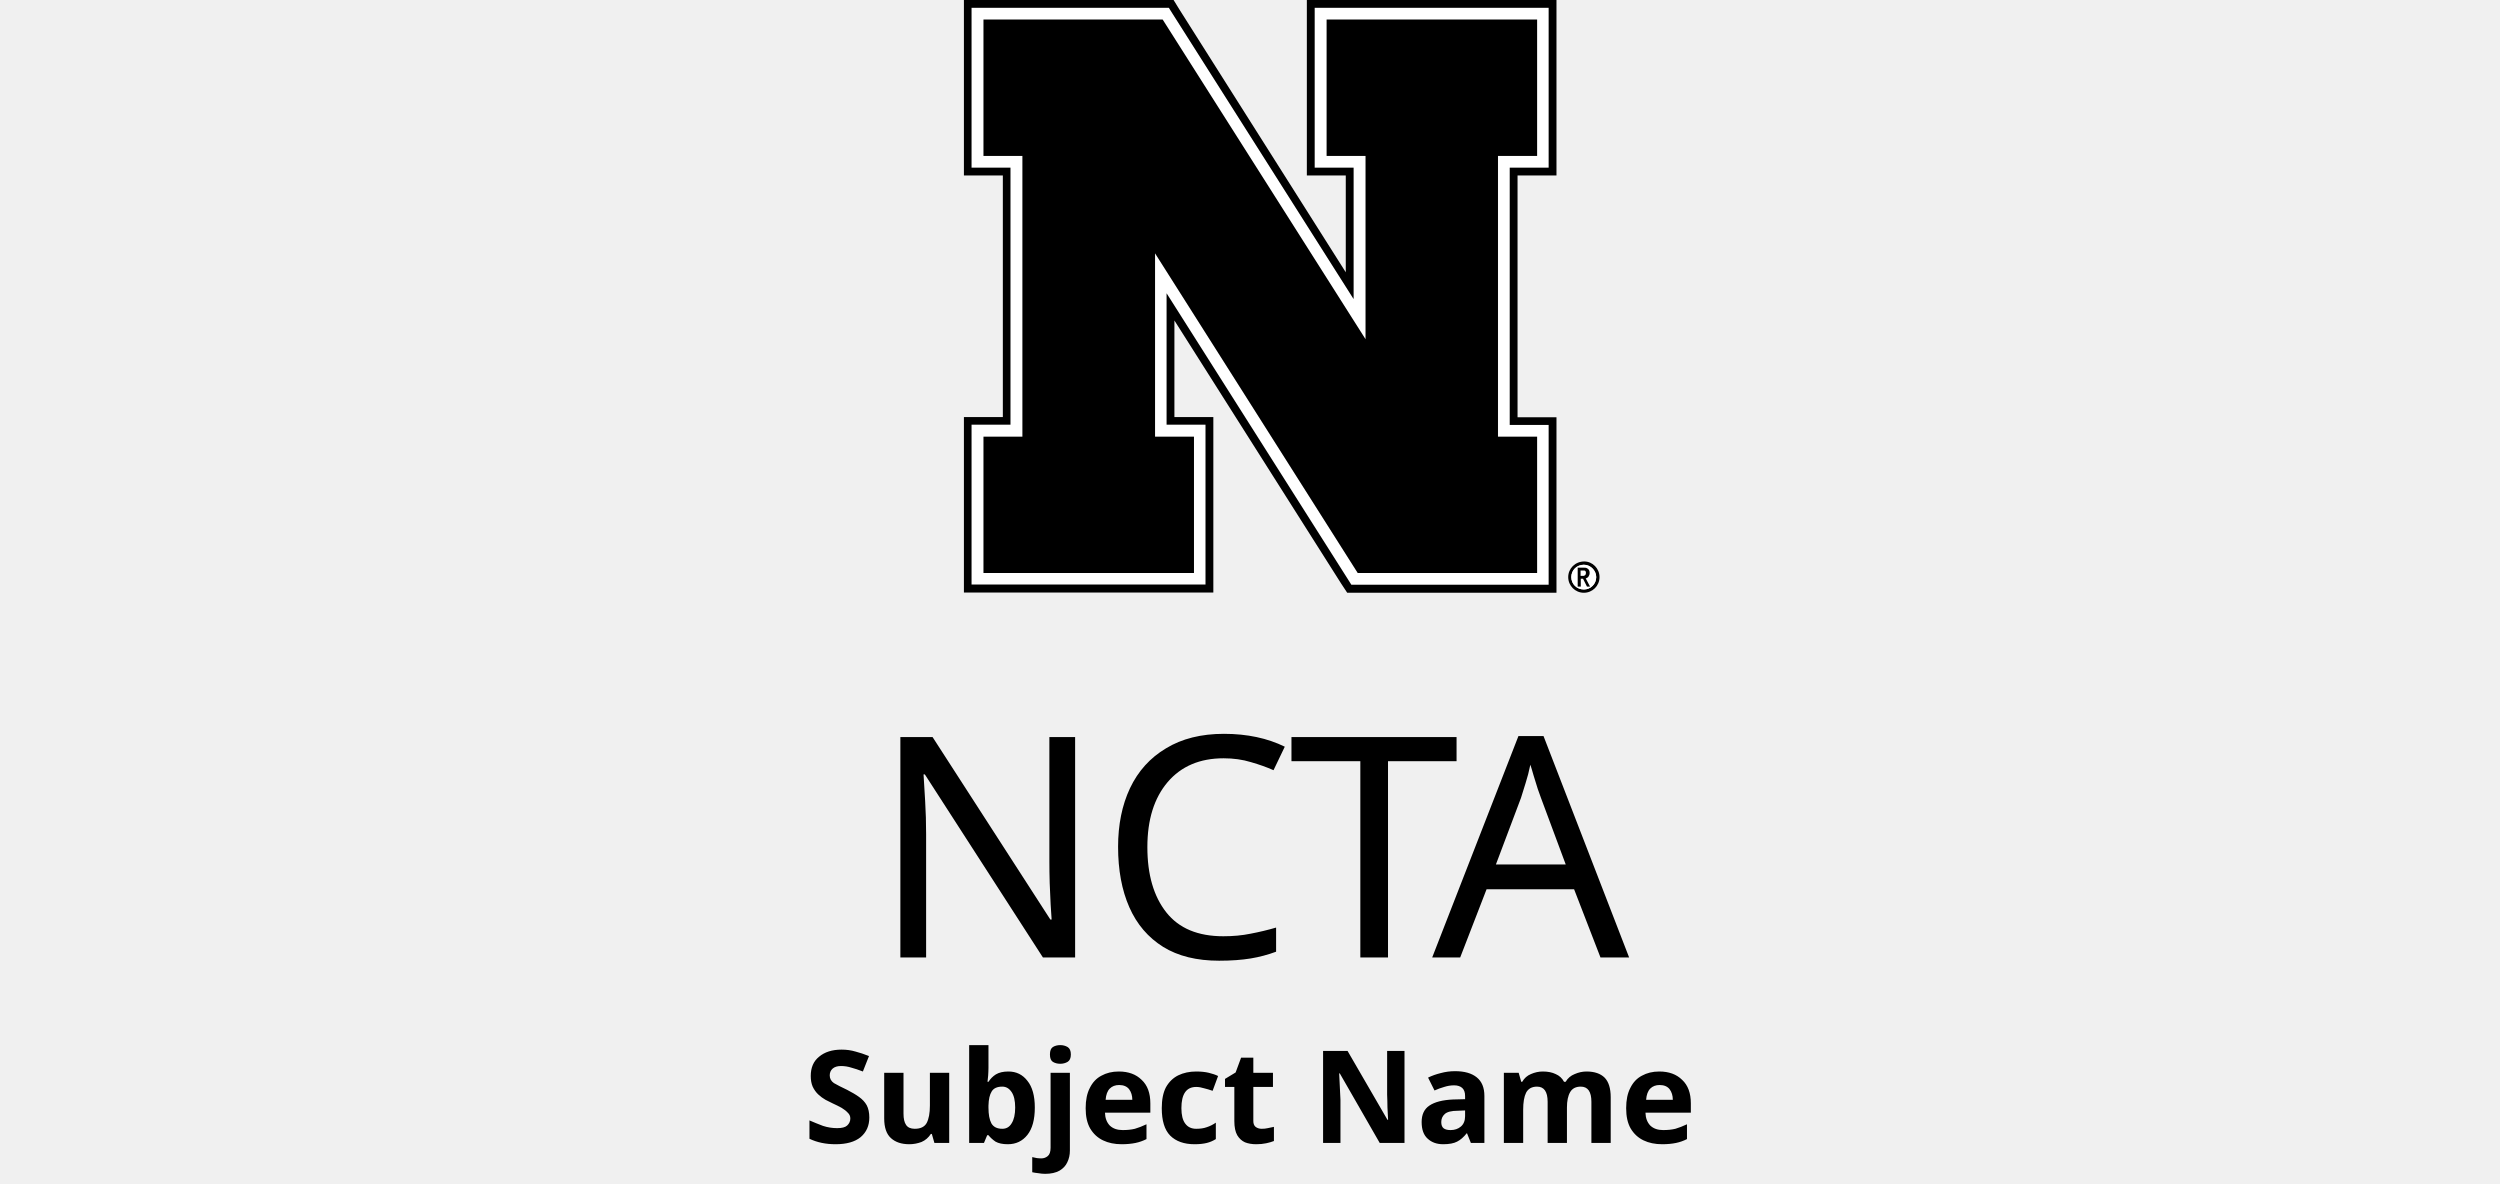
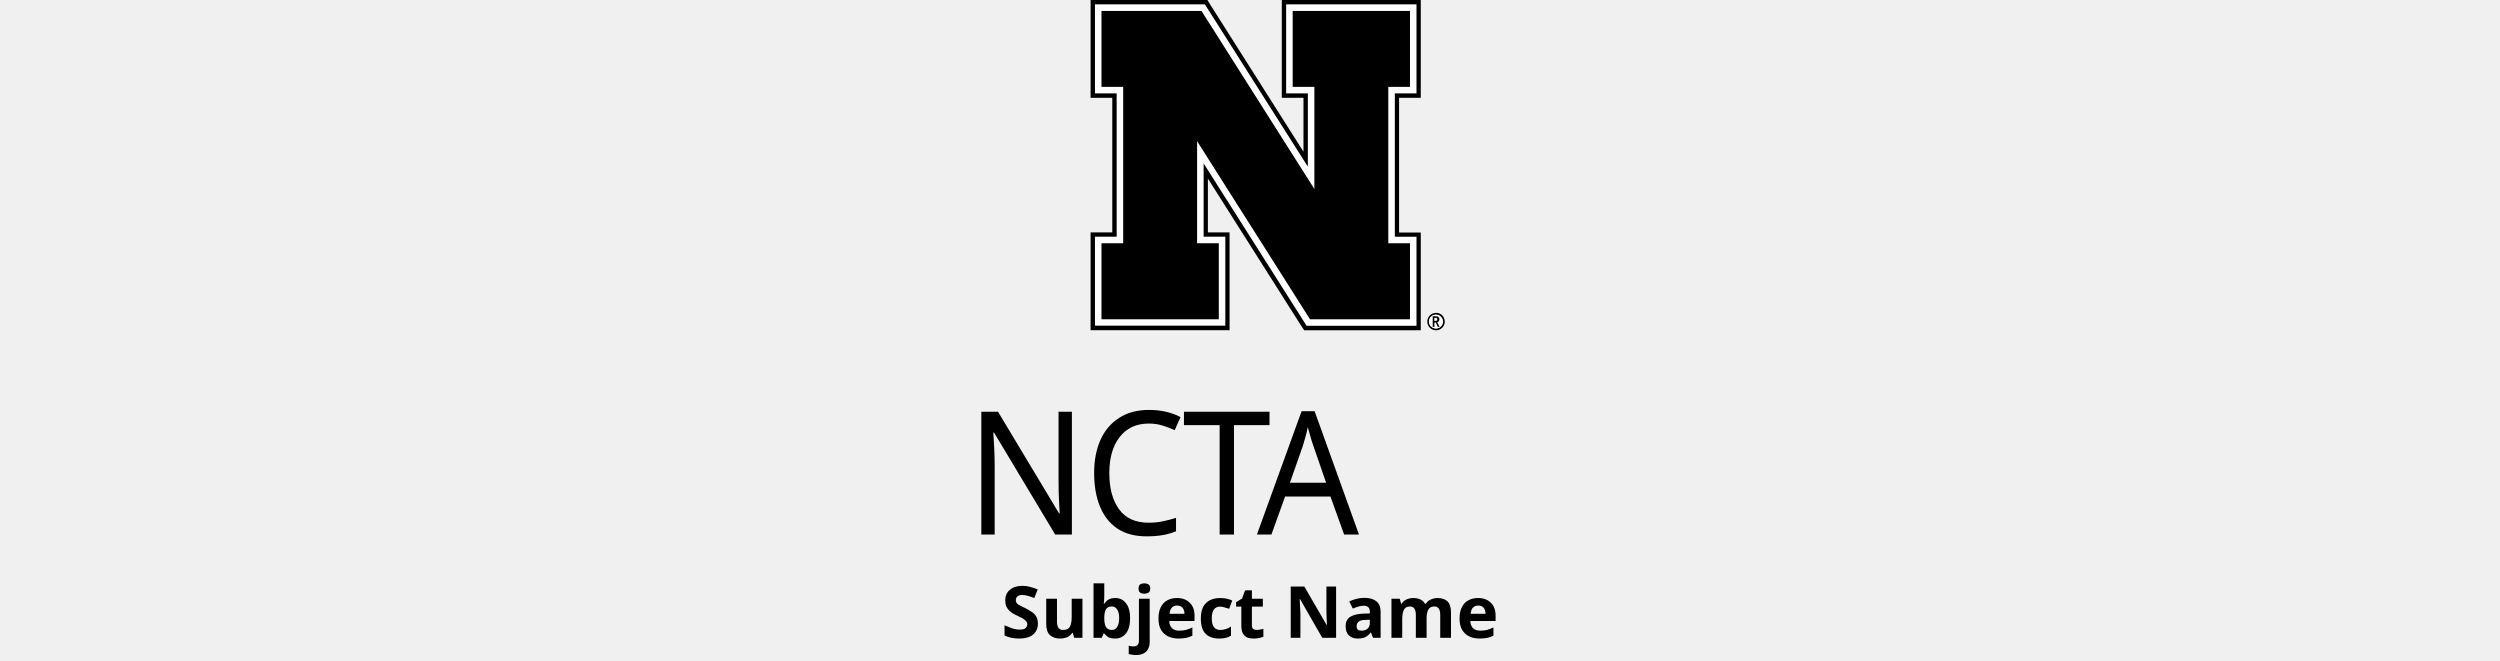
- <svg xmlns="http://www.w3.org/2000/svg" id="a" data-name="v_ncta" viewBox="0 0 121.38 57.45">
-   <path d="M76.9,28.62c-.34,0-.61-.26-.61-.6s.27-.6,.61-.6c.32,0,.6,.28,.6,.6s-.27,.6-.6,.6m.02-1.36c-.44,0-.78,.34-.78,.76s.34,.76,.76,.76,.76-.34,.76-.76-.34-.76-.74-.76" fill="#000" />
-   <path d="M76.9,28.62c-.34,0-.61-.26-.61-.6s.27-.6,.61-.6c.32,0,.6,.28,.6,.6,0,.34-.27,.6-.6,.6" fill="#fff" />
+ <svg xmlns="http://www.w3.org/2000/svg" data-name="v_ncta" viewBox="0 0 217.84 57.54">
  <g>
-     <path d="M57.97,21.2v6.62h-10.22v-6.62h1.89V7.57h-1.89V.95h8.71l9.84,15.52V7.57h-1.89V.95h10.22V7.57h-1.89v13.63h1.89v6.62h-8.71l-9.84-15.52v8.9h1.89ZM74.63,.38h-10.79v7.76h1.89v6.38L56.93,.64l-.15-.27h-9.6v7.76h1.89v12.49h-1.89v7.76h11.36v-7.76h-1.89v-6.38l8.8,13.88,.17,.27h9.58v-7.76h-1.89V8.14h1.89V.38h-.57Z" fill="#fff" />
-     <polygon points="66.3 16.47 56.45 .95 47.75 .95 47.75 7.57 49.64 7.57 49.64 21.2 47.75 21.2 47.75 27.82 57.97 27.82 57.97 21.2 56.08 21.2 56.08 12.3 65.92 27.82 74.63 27.82 74.63 21.2 72.73 21.2 72.73 7.57 74.63 7.57 74.63 .95 64.41 .95 64.41 7.57 66.3 7.57 66.3 16.47" fill="#000" />
-     <path d="M75.19,.95v7.19h-1.89v12.49h1.89v7.76h-9.58l-.17-.27-8.8-13.88v6.38h1.89v7.76h-11.36v-7.76h1.89V8.14h-1.89V.38h9.58l.17,.27,8.8,13.87v-6.38h-1.89V.38h11.36V.95Zm-.57-.95h-11.17V8.52h1.89v4.7L57.25,.44l-.27-.44h-10.18V8.52h1.89v11.73h-1.89v8.52h12.11v-8.52h-1.89v-4.69l8.1,12.78,.29,.44h10.16v-8.52h-1.89V8.52h1.89V0h-.94Zm2.2,27.96h.07c.07-.02,.11-.05,.11-.15,0-.06-.02-.09-.07-.11h-.19v.26h.08Zm-.23-.4h.27c.11,0,.15,0,.21,.04,.07,.04,.11,.11,.11,.21,0,.08-.02,.13-.06,.19-.02,.04-.05,.04-.11,.08h-.02l.21,.4h-.15l-.19-.38h-.11v.38h-.15v-.91Z" fill="#000" />
-     <rect x="19.23" y="0" width="82.91" height="28.94" fill="none" />
+     <path class="n_main_color" d="M125.13,28.62c-.34,0-.61-.26-.61-.6s.27-.6,.61-.6c.32,0,.6,.28,.6,.6s-.27,.6-.6,.6m.02-1.36c-.44,0-.78,.34-.78,.76s.34,.76,.76,.76,.76-.34,.76-.76-.34-.76-.74-.76" fill="#000" />
+     <path class="n_secondary_color" d="M125.13,28.62c-.34,0-.61-.26-.61-.6s.27-.6,.61-.6c.32,0,.6,.28,.6,.6,0,.34-.27,.6-.6,.6" fill="#fff" />
+     <g>
+       <path class="n_secondary_color" d="M106.2,21.2v6.62h-10.22v-6.62h1.89V7.57h-1.89V.95h8.71l9.84,15.52V7.57h-1.89V.95h10.22V7.57h-1.89v13.63h1.89v6.62h-8.71l-9.84-15.52v8.9h1.89ZM122.86,.38h-10.79v7.76h1.89v6.38L105.16,.64l-.15-.27h-9.6v7.76h1.89v12.49h-1.89v7.76h11.36v-7.76h-1.89v-6.38l8.8,13.88,.17,.27h9.58v-7.76h-1.89V8.14h1.89V.38h-.57Z" fill="#fff" />
+       <polygon class="n_main_color" points="114.53 16.47 104.69 .95 95.98 .95 95.98 7.57 97.87 7.57 97.87 21.2 95.98 21.2 95.98 27.82 106.2 27.82 106.2 21.2 104.31 21.2 104.31 12.3 114.15 27.82 122.86 27.82 122.86 21.2 120.97 21.2 120.97 7.57 122.86 7.57 122.86 .95 112.64 .95 112.64 7.57 114.53 7.57 114.53 16.47" fill="#000" />
+       <path class="n_main_color" d="M123.43,.95v7.19h-1.89v12.49h1.89v7.76h-9.58l-.17-.27-8.8-13.88v6.38h1.89v7.76h-11.36v-7.76h1.89V8.14h-1.89V.38h9.58l.17,.27,8.8,13.87v-6.38h-1.89V.38h11.36V.95Zm-.57-.95h-11.17V8.52h1.89v4.7L105.48,.44l-.27-.44h-10.18V8.52h1.89v11.73h-1.89v8.52h12.11v-8.52h-1.89v-4.69l8.1,12.78,.29,.44h10.16v-8.52h-1.89V8.52h1.89V0h-.94Zm2.2,27.96h.07c.07-.02,.11-.05,.11-.15,0-.06-.02-.09-.07-.11h-.19v.26h.08Zm-.23-.4h.27c.11,0,.15,0,.21,.04,.07,.04,.11,.11,.11,.21,0,.08-.02,.13-.06,.19-.02,.04-.05,.04-.11,.08h-.02l.21,.4h-.15l-.19-.38h-.11v.38h-.15v-.91Z" fill="#000" />
+     </g>
  </g>
-   <text style="text-align: center;" text-anchor="middle" fill="#000" font-family="Oswald-Medium, Oswald" font-size="15" letter-spacing="-.02em">
-     <tspan x="60.69" y="46.49">NCTA</tspan>
+   <text style="text-align: center; transform-origin: center center;" text-anchor="middle" transform="scale(.93 1)" class="text_main_color" fill="#000" font-family="Oswald-Medium, Oswald" font-size="15" letter-spacing="-.02em">
+     <tspan x="108.92" y="46.58">NCTA</tspan>
  </text>
-   <text style="text-align: center;" text-anchor="middle" fill="#000" font-family="SourceSerif4-SemiboldIt, 'Source Serif 4'" font-size="6.25" font-weight="700" letter-spacing="0em">
-     <tspan x="60.69" y="55.49" class="subject_first_line">Subject Name</tspan>
+   <text style="text-align: center; transform-origin: center center;" text-anchor="middle" class="text_secondary_color" fill="#000" font-family="SourceSerif4-SemiboldIt, 'Source Serif 4'" font-size="6.25" font-weight="700" letter-spacing="0em">
+     <tspan class="subject_first_line" x="108.92" y="55.58">Subject Name</tspan>
  </text>
</svg>
